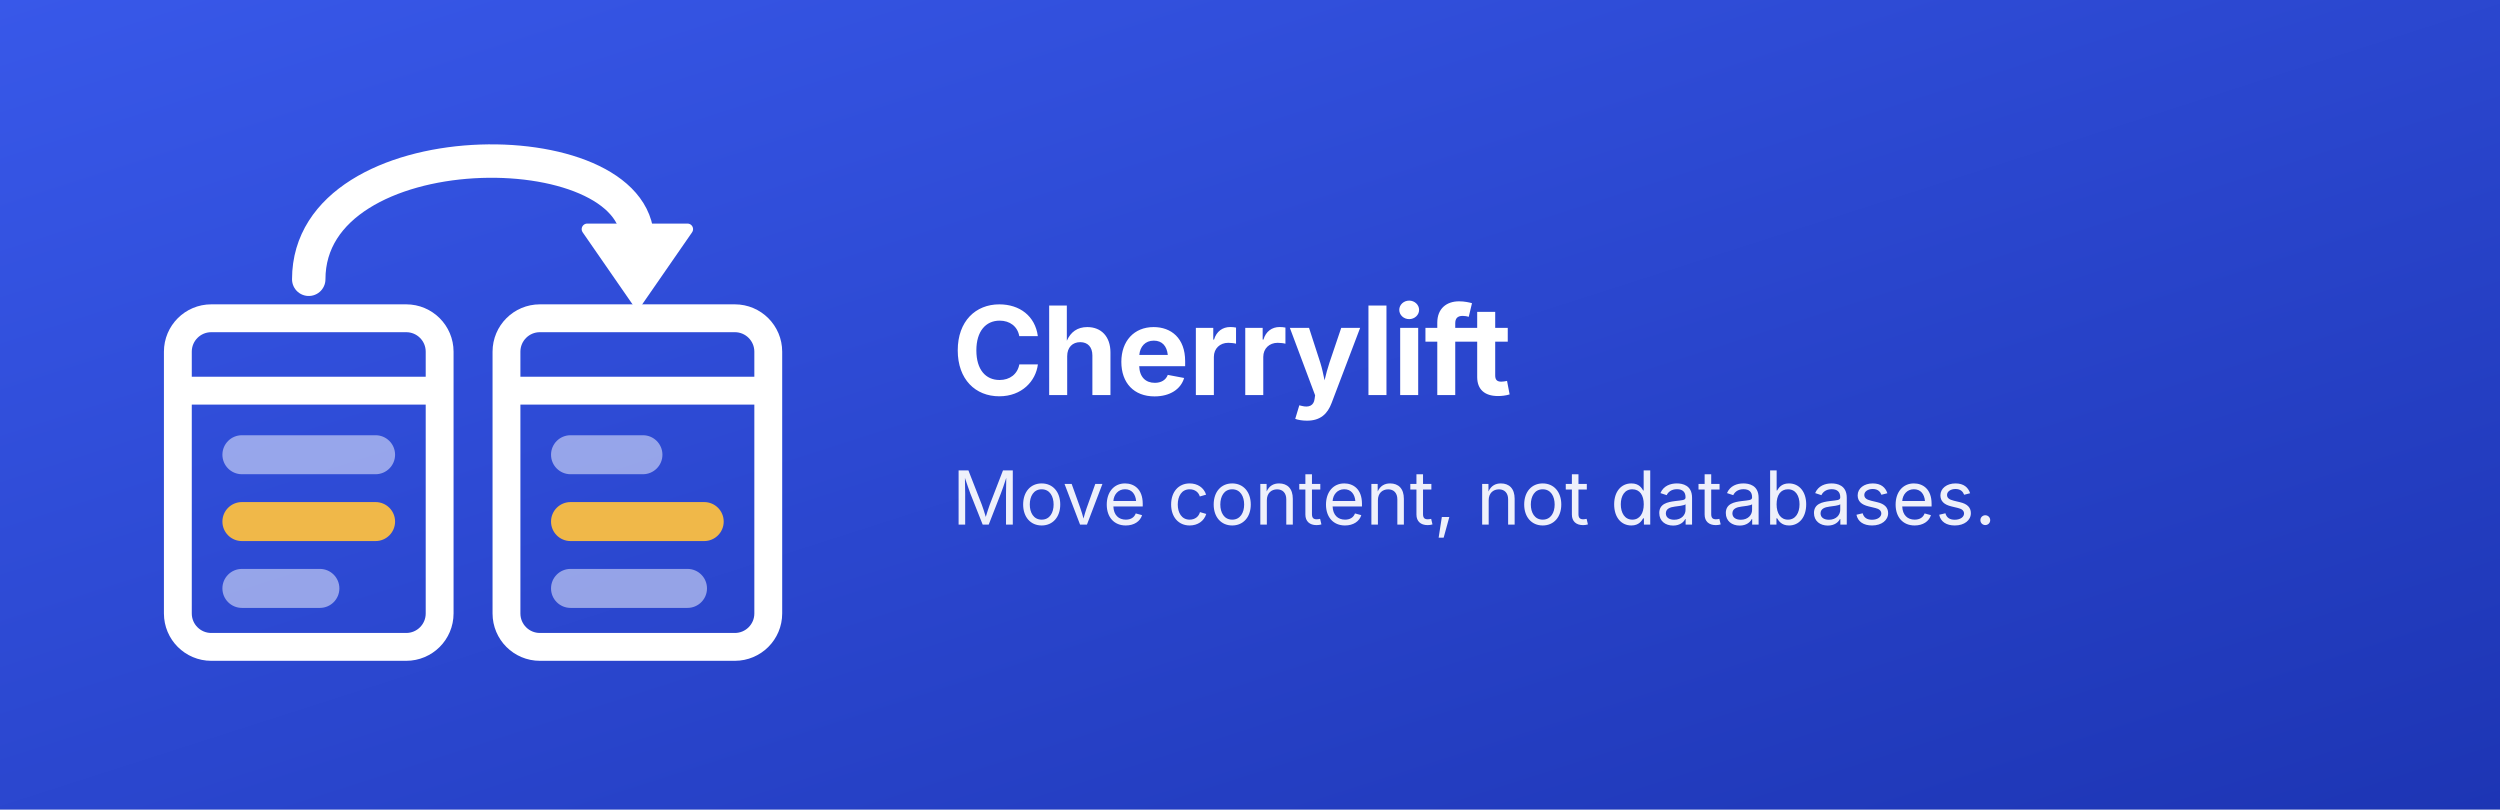
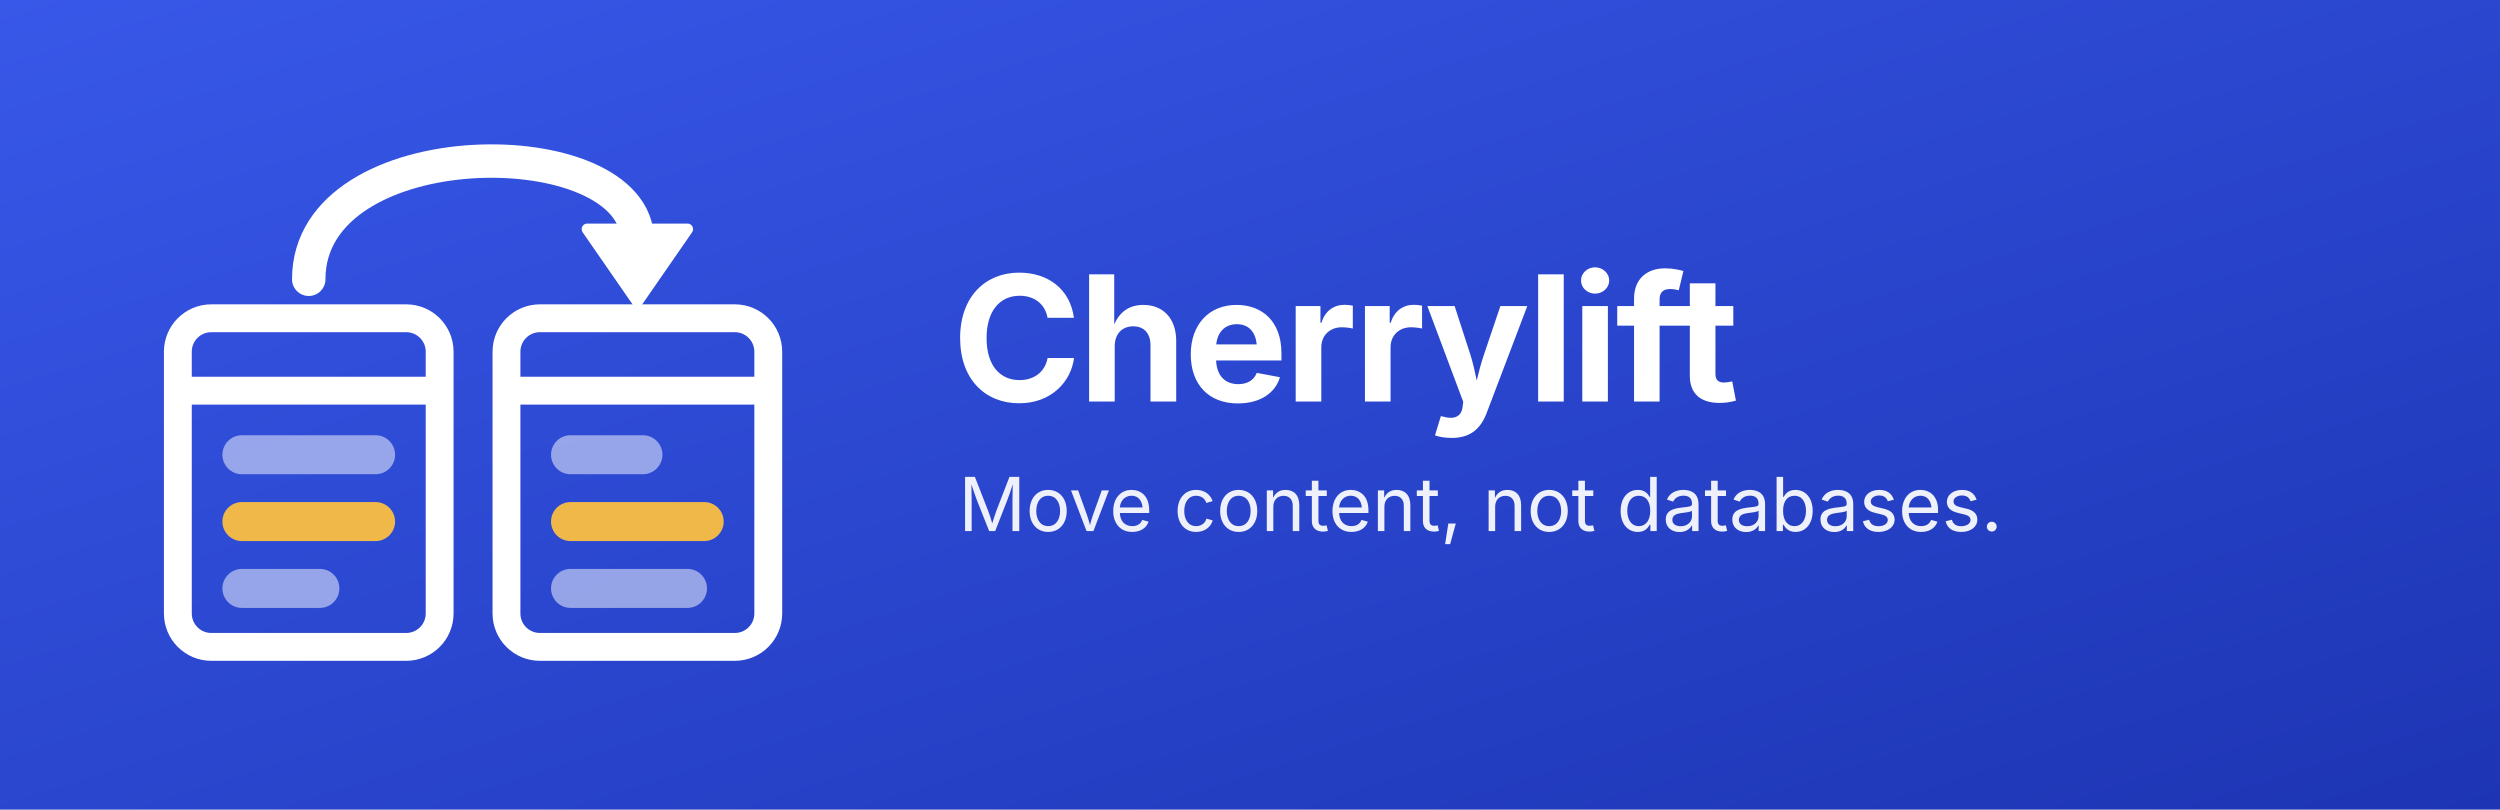
<svg xmlns="http://www.w3.org/2000/svg" viewBox="0 0 772 250" width="772" height="250">
  <defs>
    <linearGradient id="bg" x1="0" y1="0" x2="1" y2="1">
      <stop offset="0" stop-color="#3858e9" />
      <stop offset="1" stop-color="#1d35b4" />
    </linearGradient>
  </defs>
  <rect width="772" height="250" fill="url(#bg)" />
  <g transform="translate(36 14) scale(0.86)">
    <g fill="none" stroke="#fff" stroke-width="10" stroke-linejoin="round">
      <rect x="22" y="98" width="94" height="118" rx="12" />
      <line x1="22" y1="124" x2="116" y2="124" />
      <rect x="140" y="98" width="94" height="118" rx="12" />
      <line x1="140" y1="124" x2="234" y2="124" />
    </g>
    <g fill="#fff" opacity=".5">
      <rect x="38" y="140" width="62" height="14" rx="7" />
      <rect x="38" y="188" width="42" height="14" rx="7" />
      <rect x="156" y="140" width="40" height="14" rx="7" />
      <rect x="156" y="188" width="56" height="14" rx="7" />
    </g>
    <g fill="#f0b849">
      <rect x="38" y="164" width="62" height="14" rx="7" />
      <rect x="156" y="164" width="62" height="14" rx="7" />
    </g>
    <path d="M69 84 C69 30 187 30 187 70" fill="none" stroke="#fff" stroke-width="12" stroke-linecap="round" />
    <path d="M169 66 L205 66 L187 92 Z" fill="#fff" stroke="#fff" stroke-width="4" stroke-linejoin="round" />
  </g>
  <g font-family="Inter, 'Helvetica Neue', Arial, sans-serif" fill="#fff">
-     <text x="294" y="122" font-size="38" font-weight="700" letter-spacing="-0.5">Cherrylift</text>
-     <text x="294" y="162" font-size="23" opacity=".92">Move content, not databases.</text>
+     <text x="294" y="124" font-size="54" font-weight="700" letter-spacing="-1">Cherrylift</text>
+     <text x="296" y="164" font-size="23" opacity=".92">Move content, not databases.</text>
  </g>
</svg>
